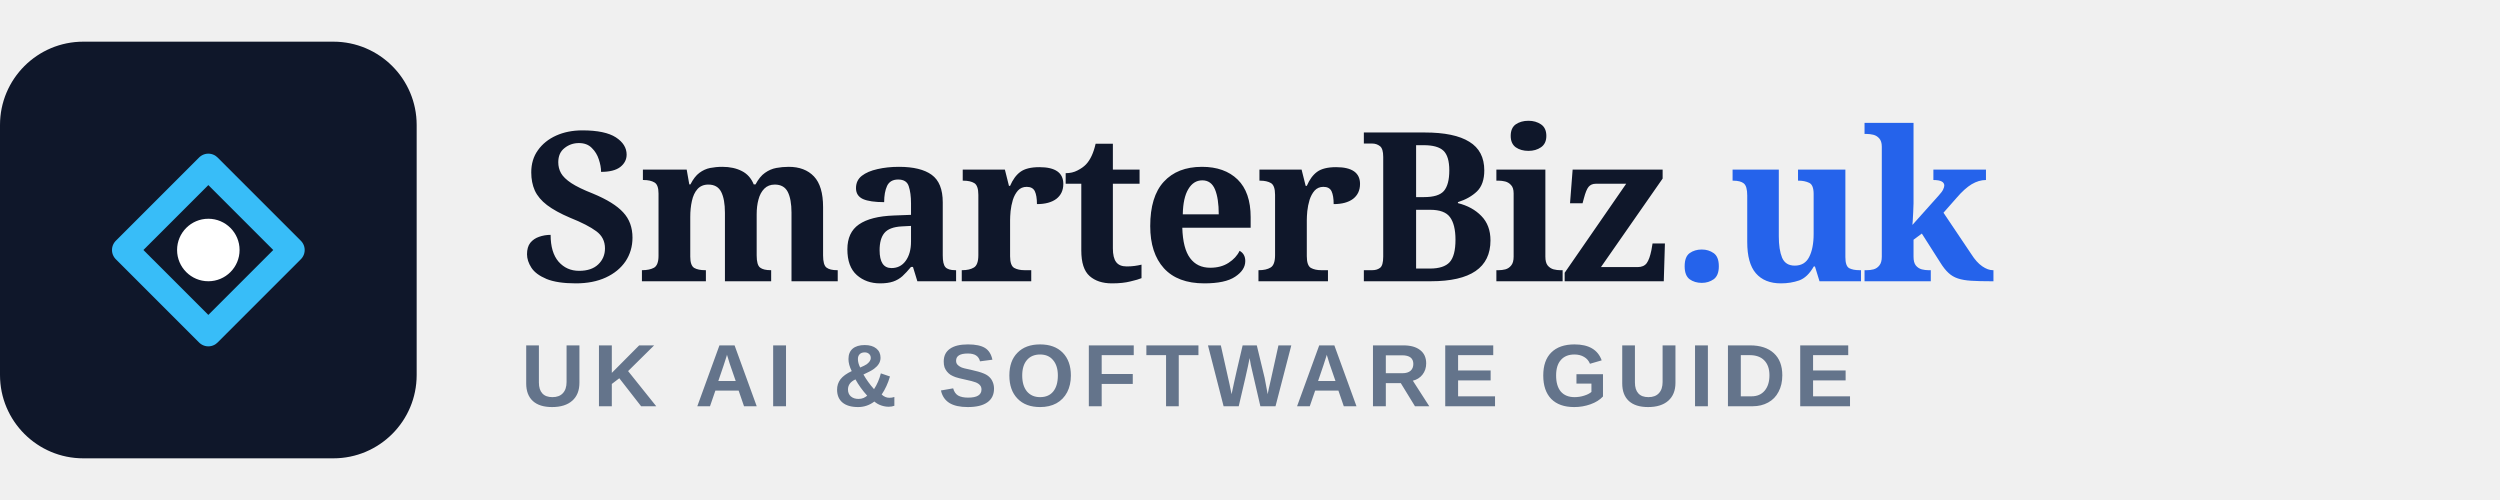
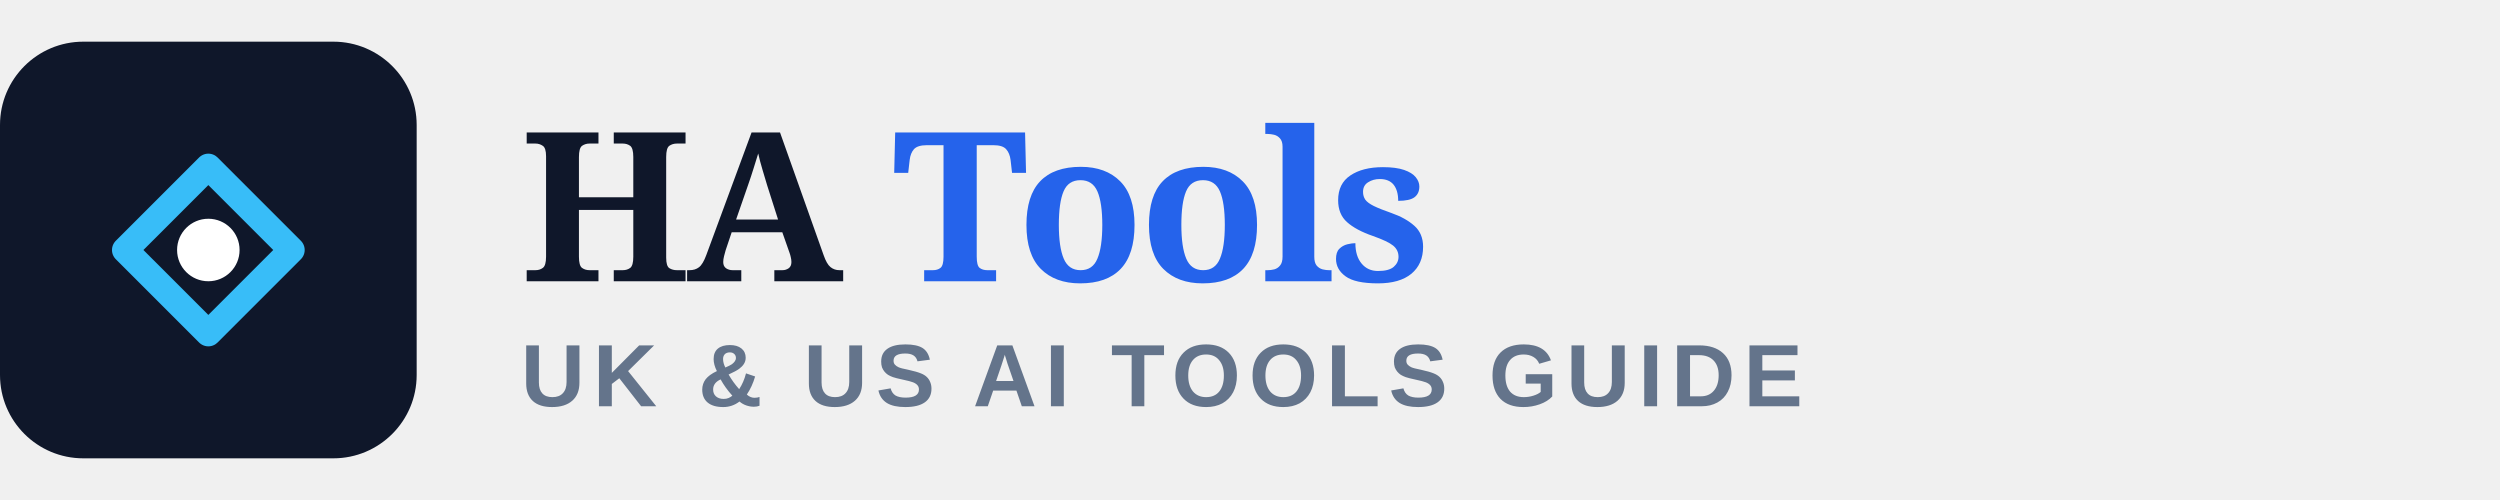
<svg xmlns="http://www.w3.org/2000/svg" viewBox="0 0 240 48" fill="none">
  <rect width="40" height="40" y="4" rx="8" fill="#0F172A" />
  <path d="M12 24L20 16L28 24L20 32Z" stroke="#38BDF8" stroke-width="2.5" stroke-linecap="round" stroke-linejoin="round" />
  <circle cx="20" cy="24" r="3" fill="#FFFFFF" />
-   <text x="50" y="27" font-family="Georgia, serif" font-size="20" font-weight="700" fill="#0F172A" letter-spacing="-0.5">SmarterBiz<tspan fill="#2563EB">.uk</tspan>
+   <text x="50" y="27" font-family="Georgia, serif" font-size="20" font-weight="700" fill="#0F172A" letter-spacing="-0.5">HA <tspan fill="#2563EB">Tools</tspan>
  </text>
-   <text x="50" y="39" font-family="Arial, sans-serif" font-size="8.5" font-weight="600" fill="#64748B" letter-spacing="0.8">UK AI &amp; SOFTWARE GUIDE</text>
+   <text x="50" y="39" font-family="Arial, sans-serif" font-size="8.5" font-weight="600" fill="#64748B" letter-spacing="0.8">UK &amp; US AI TOOLS GUIDE</text>
</svg>
